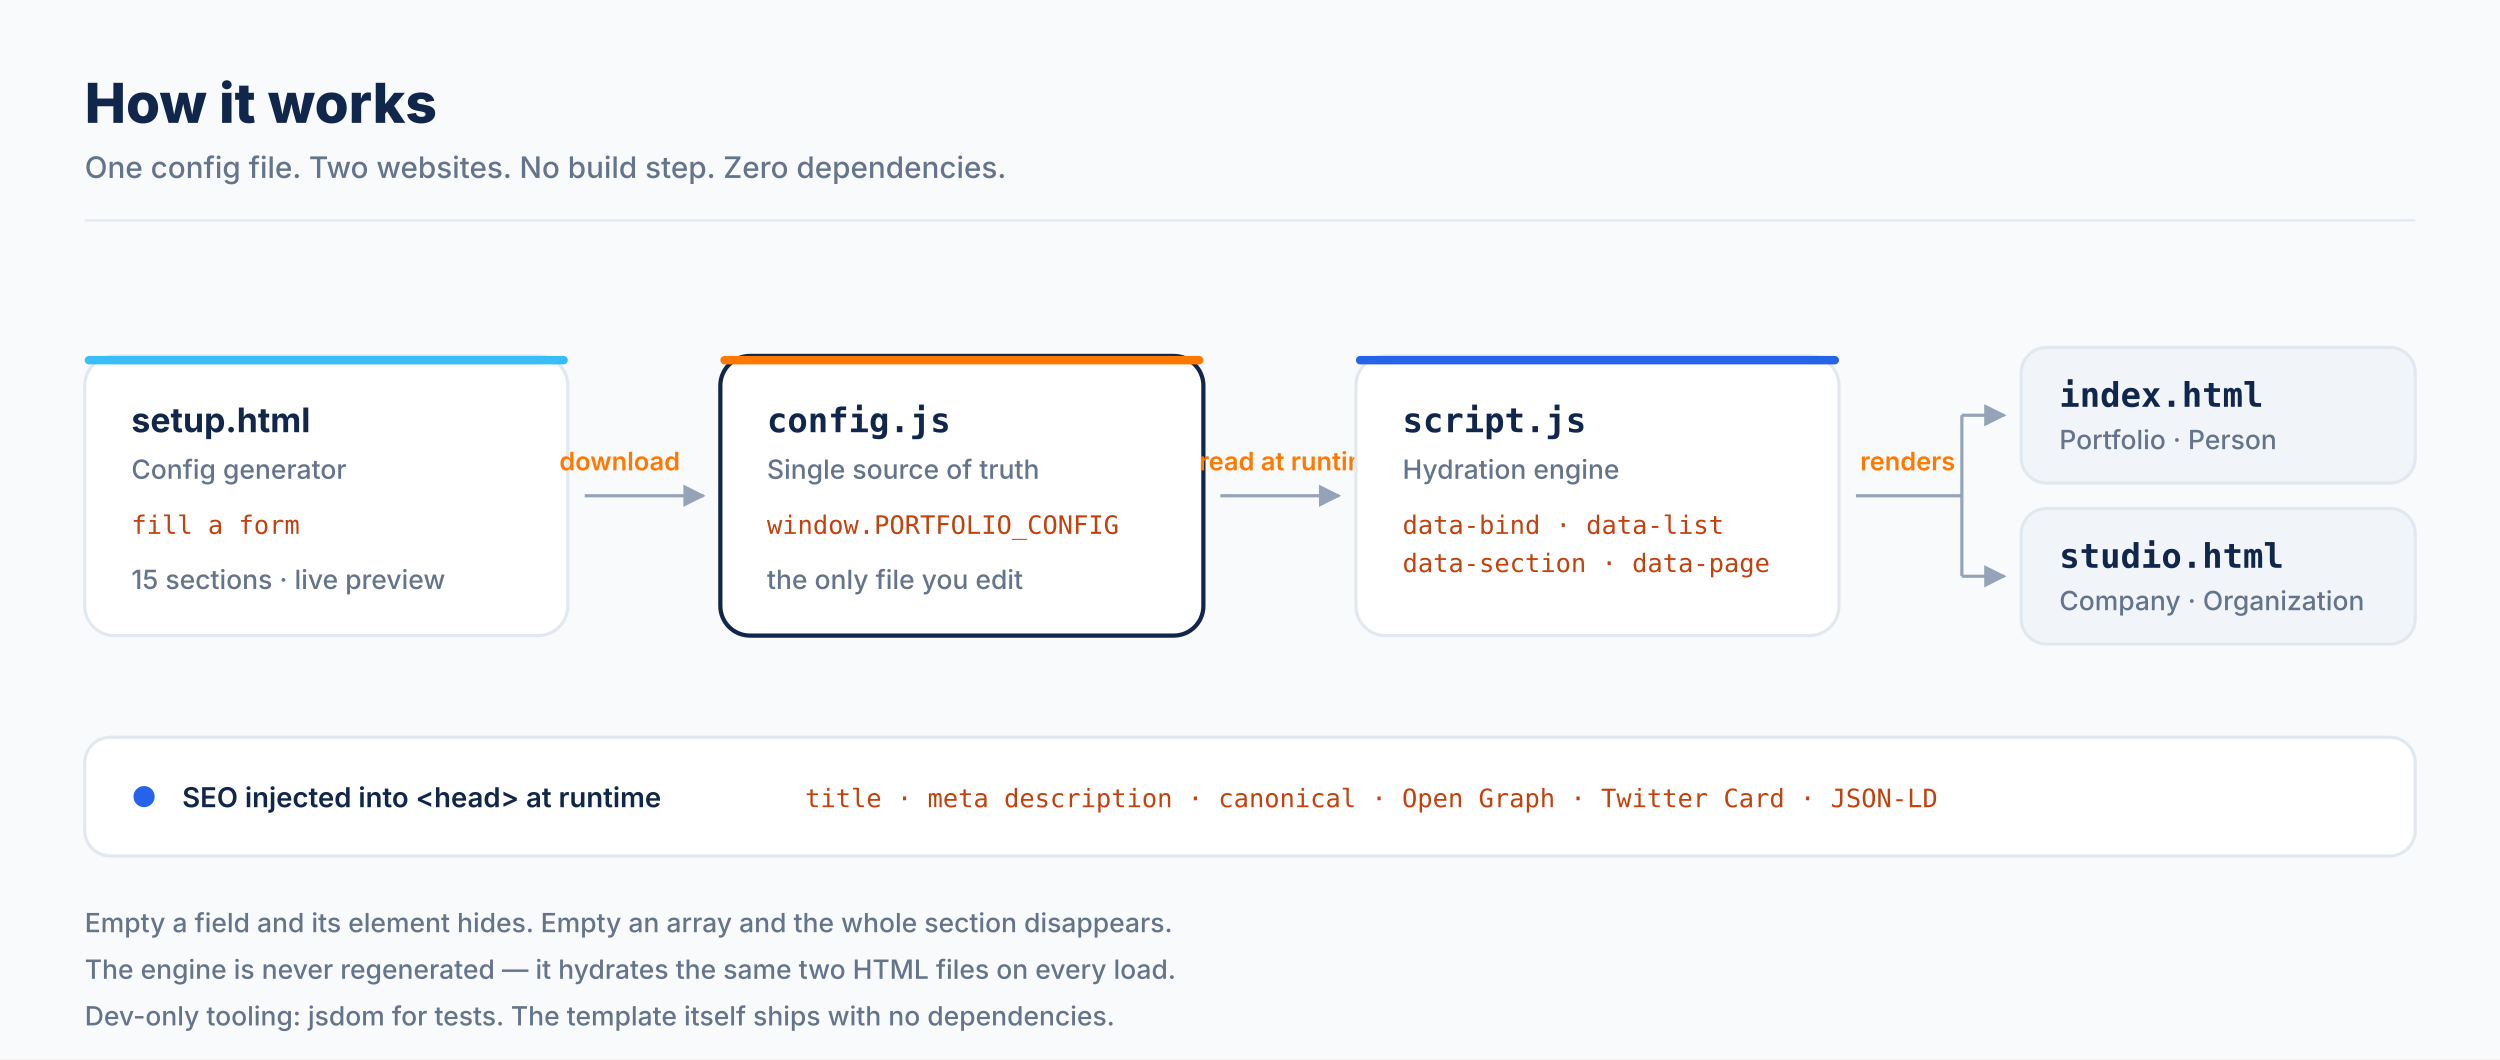
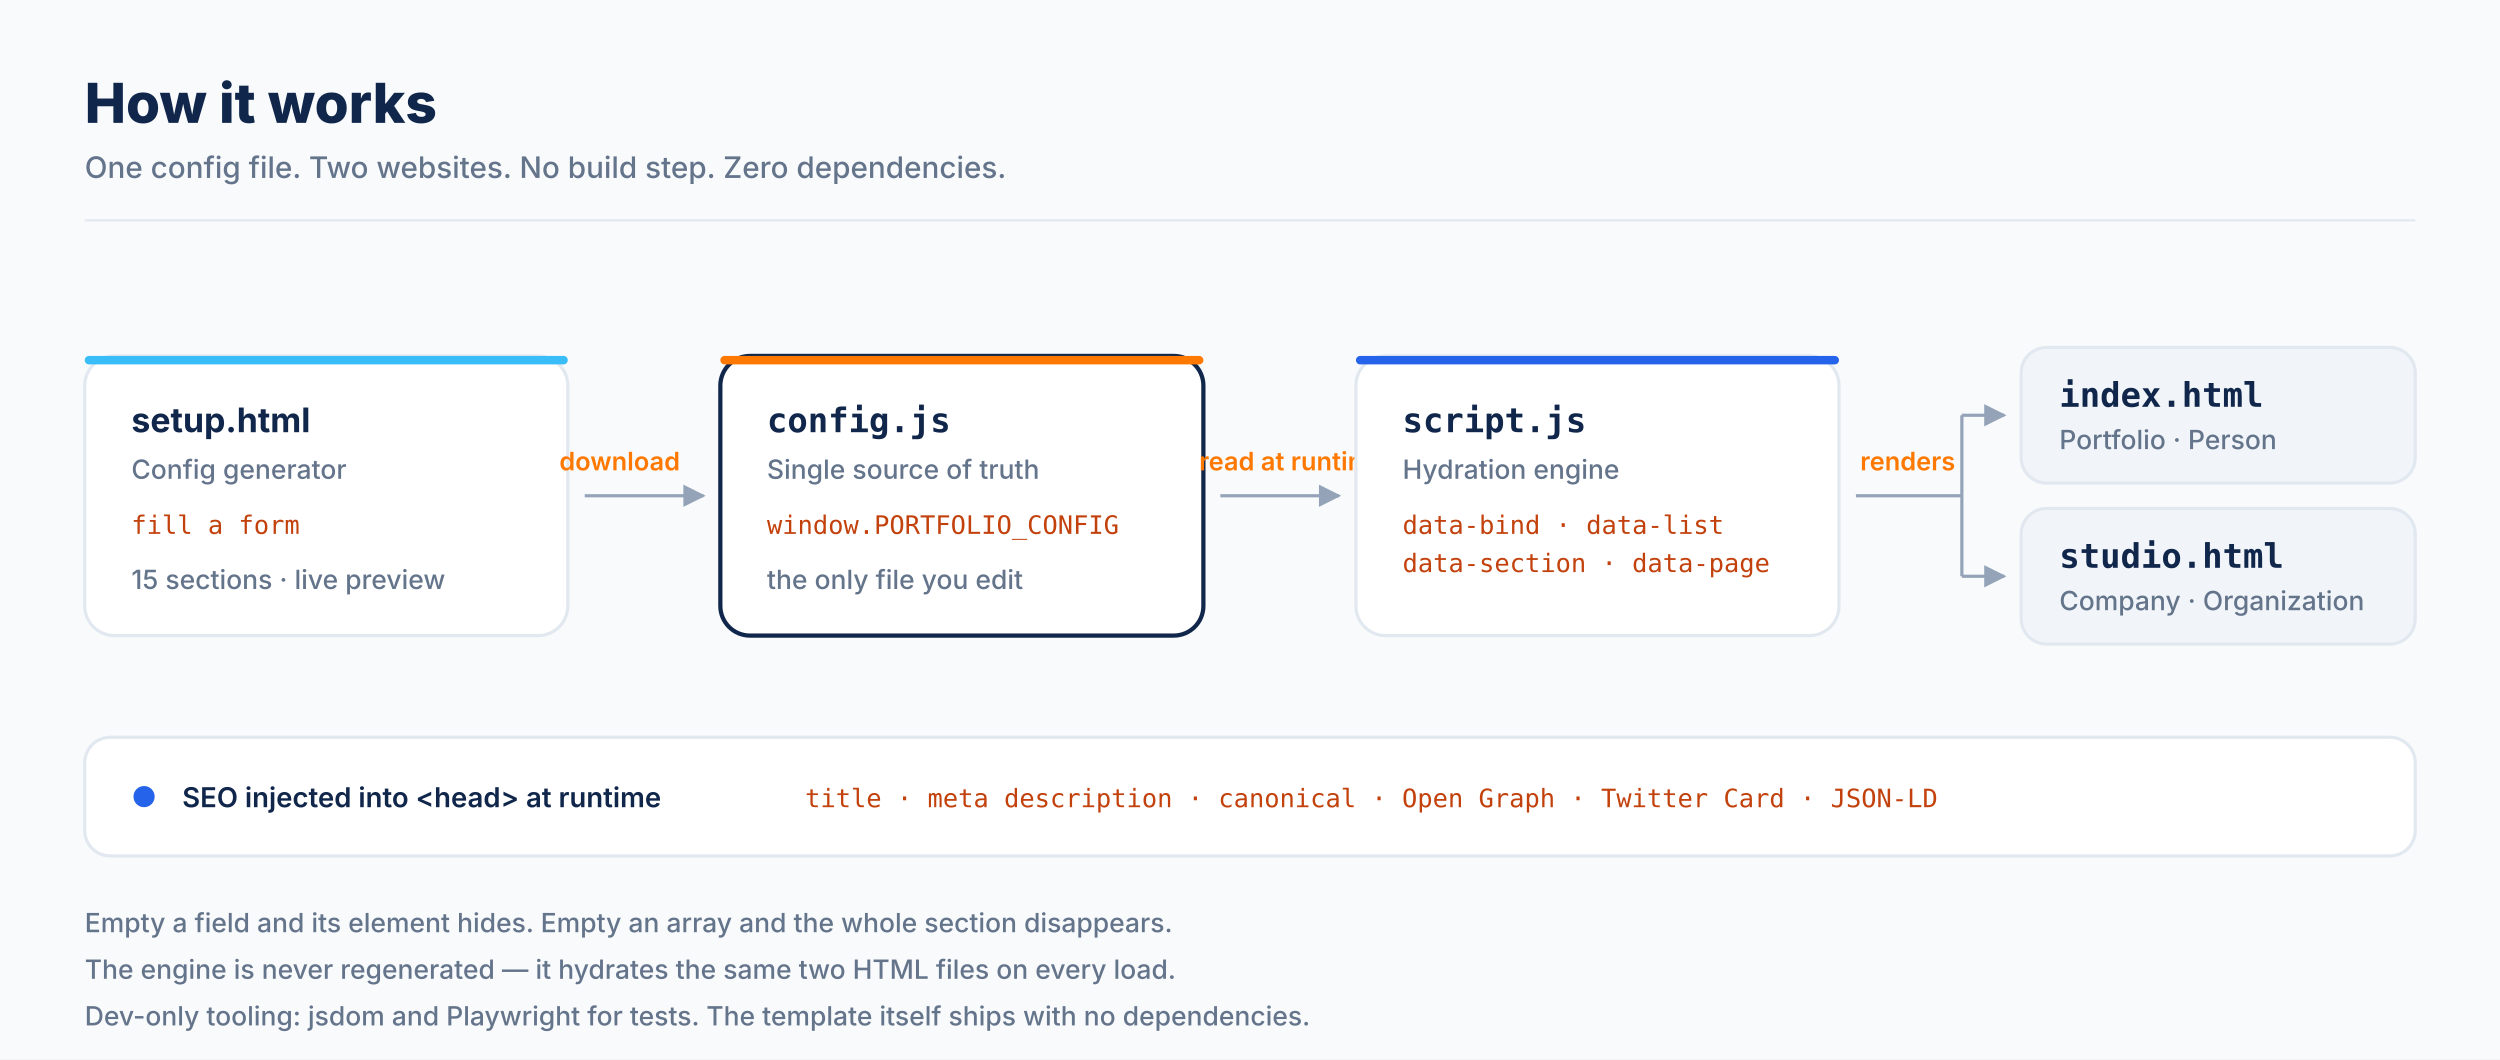
<svg xmlns="http://www.w3.org/2000/svg" viewBox="0 0 1180 500" width="1180" height="500" role="img" aria-label="How the Portfolio Engine works: setup.html generates config.js, which script.js reads at runtime to render index.html and studio.html">
  <defs>
    <style>
      .t   { font-family: 'Inter', -apple-system, BlinkMacSystemFont, 'Segoe UI', Helvetica, Arial, sans-serif; }
      .m   { font-family: 'IBM Plex Mono', 'SFMono-Regular', Consolas, monospace; }
      .h1  { font-size: 26px; font-weight: 800; fill: #10264B; }
      .h2  { font-size: 14px; font-weight: 500; fill: #64748B; }
      .ct  { font-size: 16px; font-weight: 700; fill: #10264B; }
      .cs  { font-size: 12.5px; font-weight: 500; fill: #64748B; }
      .mono{ font-size: 12px; font-weight: 500; fill: #C2410C; }
      .lbl { font-size: 12px; font-weight: 600; fill: #FF7900; }
      .band{ font-size: 13px; font-weight: 600; fill: #10264B; }
    </style>
    <marker id="arrow" viewBox="0 0 10 10" refX="9" refY="5" markerWidth="7" markerHeight="7" orient="auto-start-reverse">
      <path d="M 0 0 L 10 5 L 0 10 z" fill="#94A3B8" />
    </marker>
  </defs>
  <rect width="1180" height="500" fill="#F8FAFC" />
  <text class="t h1" x="40" y="58">How it works</text>
  <text class="t h2" x="40" y="84">One config file. Two websites. No build step. Zero dependencies.</text>
  <line x1="40" y1="104" x2="1140" y2="104" stroke="#E2E8F0" stroke-width="1" />
  <rect x="40" y="168" width="228" height="132" rx="14" fill="#FFFFFF" stroke="#E2E8F0" stroke-width="1.5" />
  <rect x="40" y="168" width="228" height="4" rx="2" fill="#38BDF8" />
  <text class="t ct" x="62" y="204">setup.html</text>
  <text class="t cs" x="62" y="226">Config generator</text>
  <text class="m mono" x="62" y="252">fill a form</text>
  <text class="t cs" x="62" y="278">15 sections · live preview</text>
  <line x1="276" y1="234" x2="332" y2="234" stroke="#94A3B8" stroke-width="1.5" marker-end="url(#arrow)" />
  <text class="t lbl" x="264" y="222">download</text>
  <rect x="340" y="168" width="228" height="132" rx="14" fill="#FFFFFF" stroke="#10264B" stroke-width="2" />
  <rect x="340" y="168" width="228" height="4" rx="2" fill="#FF7900" />
  <text class="m ct" x="362" y="204">config.js</text>
  <text class="t cs" x="362" y="226">Single source of truth</text>
  <text class="m mono" x="362" y="252">window.PORTFOLIO_CONFIG</text>
  <text class="t cs" x="362" y="278">the only file you edit</text>
  <line x1="576" y1="234" x2="632" y2="234" stroke="#94A3B8" stroke-width="1.5" marker-end="url(#arrow)" />
  <text class="t lbl" x="566" y="222">read at runtime</text>
  <rect x="640" y="168" width="228" height="132" rx="14" fill="#FFFFFF" stroke="#E2E8F0" stroke-width="1.5" />
  <rect x="640" y="168" width="228" height="4" rx="2" fill="#2563EB" />
  <text class="m ct" x="662" y="204">script.js</text>
  <text class="t cs" x="662" y="226">Hydration engine</text>
  <text class="m mono" x="662" y="252">data-bind · data-list</text>
  <text class="m mono" x="662" y="270">data-section · data-page</text>
  <line x1="876" y1="234" x2="926" y2="234" stroke="#94A3B8" stroke-width="1.5" />
  <line x1="926" y1="196" x2="926" y2="272" stroke="#94A3B8" stroke-width="1.5" />
  <line x1="926" y1="196" x2="946" y2="196" stroke="#94A3B8" stroke-width="1.5" marker-end="url(#arrow)" />
  <line x1="926" y1="272" x2="946" y2="272" stroke="#94A3B8" stroke-width="1.5" marker-end="url(#arrow)" />
  <text class="t lbl" x="878" y="222">renders</text>
  <rect x="954" y="164" width="186" height="64" rx="12" fill="#F1F5F9" stroke="#E2E8F0" stroke-width="1.5" />
  <text class="m ct" x="972" y="192">index.html</text>
  <text class="t cs" x="972" y="212">Portfolio · Person</text>
  <rect x="954" y="240" width="186" height="64" rx="12" fill="#F1F5F9" stroke="#E2E8F0" stroke-width="1.5" />
  <text class="m ct" x="972" y="268">studio.html</text>
  <text class="t cs" x="972" y="288">Company · Organization</text>
  <rect x="40" y="348" width="1100" height="56" rx="12" fill="#FFFFFF" stroke="#E2E8F0" stroke-width="1.5" />
  <circle cx="68" cy="376" r="5" fill="#2563EB" />
  <text class="t band" x="86" y="381">SEO injected into &lt;head&gt; at runtime</text>
  <text class="m mono" x="380" y="381">title · meta description · canonical · Open Graph · Twitter Card · JSON-LD</text>
  <text class="t cs" x="40" y="440">Empty a field and its element hides. Empty an array and the whole section disappears.</text>
  <text class="t cs" x="40" y="462">The engine is never regenerated — it hydrates the same two HTML files on every load.</text>
-   <text class="t cs" x="40" y="484">Dev-only tooling: jsdom for tests. The template itself ships with no dependencies.</text>
+   <text class="t cs" x="40" y="484">Dev-only tooling: jsdom and Playwright for tests. The template itself ships with no dependencies.</text>
</svg>
